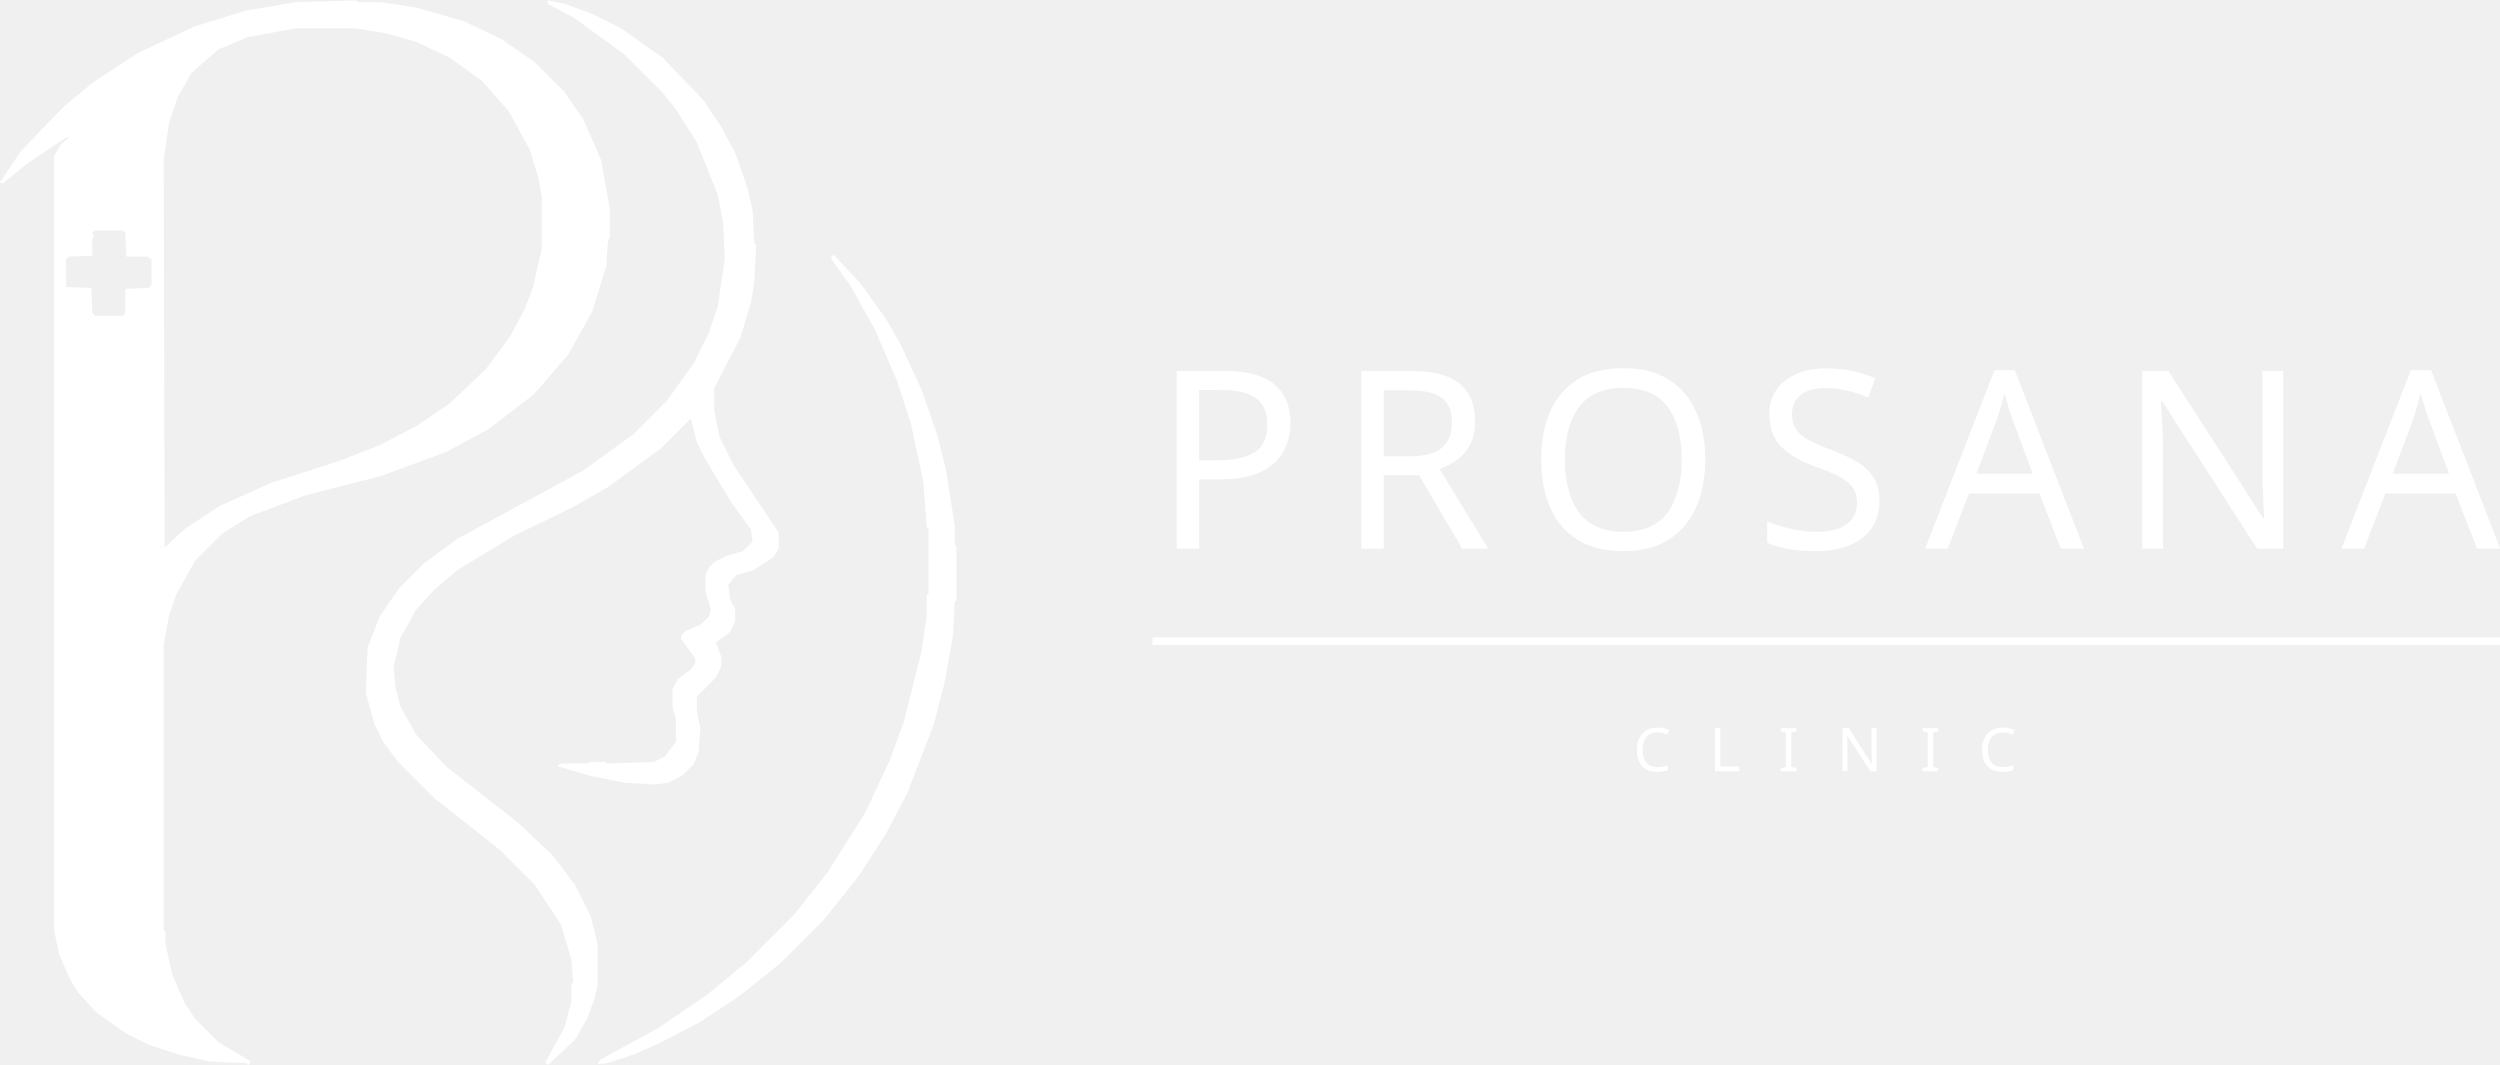
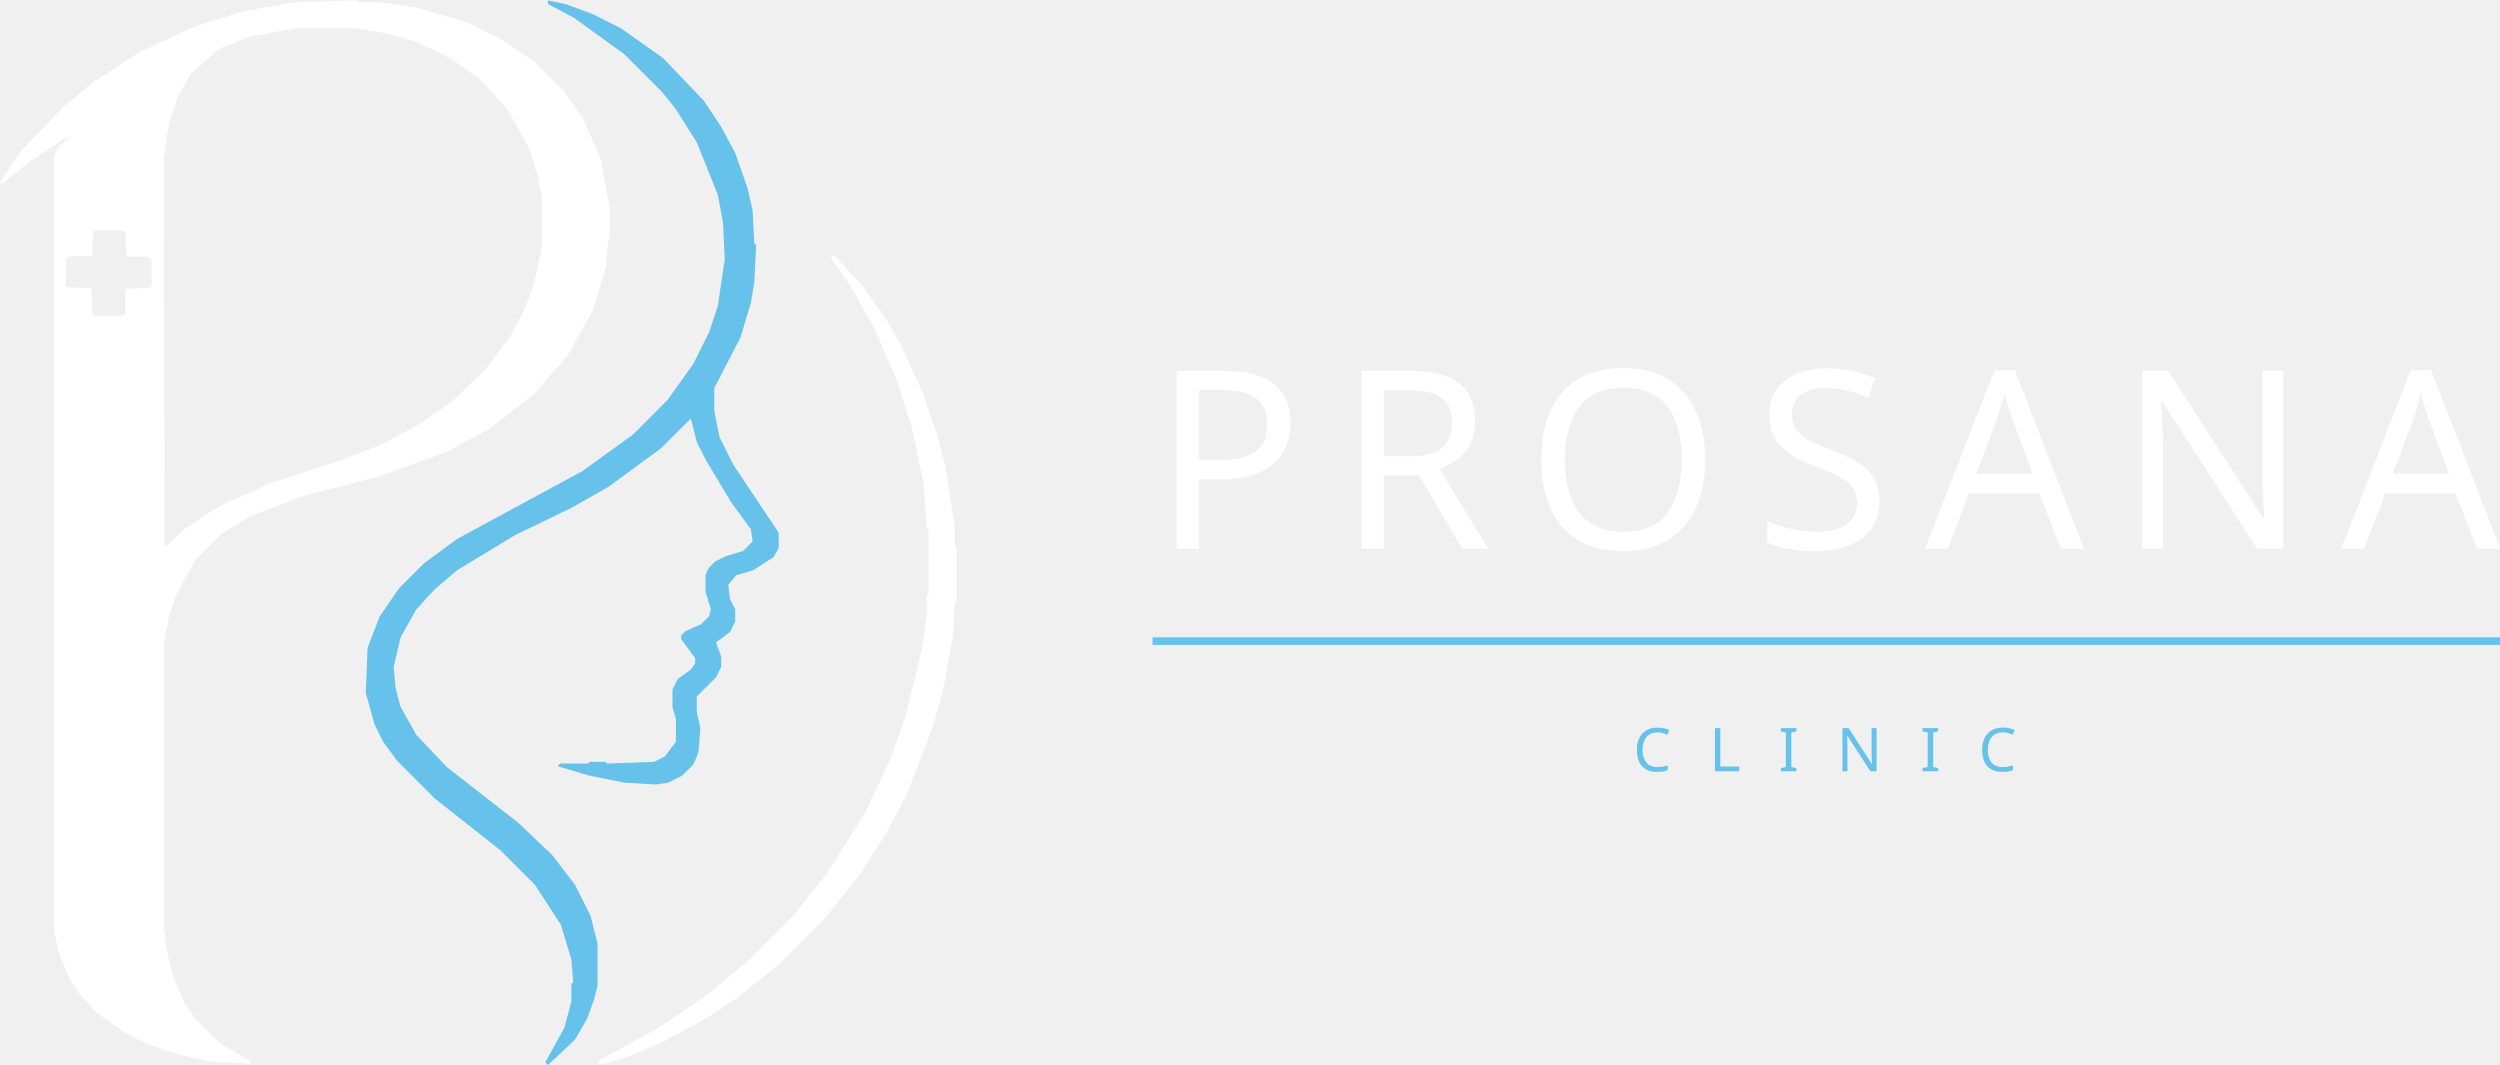
<svg xmlns="http://www.w3.org/2000/svg" viewBox="0 0 219.6 93.5" fill="none" role="img">
  <path fill="#FFFFFF" fill-rule="evenodd" d="M53.56 18.33L53.56 20.93L53.41 21.08L53.25 23.38L52.03 27.36L49.89 31.18L46.9 34.63L42.92 37.69L39.25 39.68L33.43 41.82L26.85 43.5L21.96 45.34L19.51 46.87L17.14 49.24L15.45 52.3L14.84 54.14L14.38 56.59L14.38 81.69L14.53 81.84L14.53 82.91L15.15 85.67L16.22 88.11L17.14 89.49L19.2 91.56L21.8 93.09L22.03 93.32L21.8 93.55L21.65 93.39L18.44 93.24L15.68 92.63L12.93 91.71L11.09 90.79L8.49 88.96L6.88 87.2L6.12 85.97L5.2 83.83L4.74 81.69L4.74 13.74L5.35 12.67L6.12 12.05L5.73 12.13L2.52 14.27L0.23 16.11L-0.01 16.03L1.83 13.28L5.58 9.38L8.18 7.23L12.16 4.63L17.06 2.34L21.5 0.96L25.94 0.19L31.29 0.04L31.44 0.19L33.43 0.19L36.49 0.65L40.78 1.88L43.99 3.41L46.9 5.4L49.58 8.07L51.26 10.52L52.79 14.04L53.56 18.33M14.38 14.04L14.46 48.1L16.29 46.41L19.35 44.42L23.79 42.43L29.92 40.44L33.43 39.07L36.65 37.38L39.56 35.39L42.69 32.41L44.84 29.5L46.06 27.2L46.82 25.22L47.59 21.85L47.59 17.26L47.28 15.57L46.52 13.12L44.68 9.76L42.31 7.08L39.56 5.09L36.65 3.71L34.05 2.95L31.29 2.49L25.94 2.49L21.8 3.25L19.2 4.33L16.83 6.39L15.61 8.53L14.84 10.83L14.38 14.04M5.81 22.77L5.81 25.22L8.03 25.29L8.11 27.51L8.34 27.74L10.78 27.74L11.01 27.51L11.01 25.37L13.08 25.29L13.31 25.06L13.31 22.77L12.93 22.54L11.09 22.54L11.01 20.47L10.78 20.24L8.34 20.24L8.11 20.47L8.26 20.78L8.11 20.93L8.11 22.46L6.04 22.54L5.81 22.77M84.01 48.02L84.01 52.76L83.86 52.91L83.71 55.82L82.94 60.11L82.02 63.63L79.73 69.6L77.89 73.12L75.44 76.94L72.38 80.77L68.48 84.67L64.81 87.58L61.59 89.72L57.77 91.71L55.63 92.63L53.33 93.39L52.49 93.47L52.72 93.09L57.77 90.33L62.05 87.43L65.57 84.52L69.78 80.31L72.69 76.64L76.06 71.28L78.2 66.69L79.42 63.32L80.95 57.2L81.41 53.99L81.41 52.3L81.56 52.15L81.56 46.49L81.41 46.33L81.11 42.36L80.04 37.31L78.81 33.48L76.82 28.89L74.68 25.06L73.15 22.92L72.99 22.61L73.23 22.38L75.6 24.91L77.89 28.12L79.12 30.27L80.95 34.24L82.33 38.22L83.1 41.28L83.86 46.18L83.86 47.86L84.01 48.02Z" />
-   <path fill="#FFFFFF" fill-rule="evenodd" d="M68.4 46.79L68.4 48.17L67.94 48.94L66.18 50.08L64.65 50.54L63.97 51.38L64.12 52.61L64.58 53.53L64.58 54.6L64.12 55.52L62.89 56.43L63.35 57.66L63.35 58.58L62.89 59.5L61.21 61.18L61.21 62.56L61.52 63.93L61.36 66.08L60.91 67.15L59.91 68.14L58.69 68.75L57.61 68.91L54.86 68.75L51.8 68.14L48.97 67.3L49.2 67.07L51.65 67.07L51.8 66.92L53.18 66.92L53.33 67.07L57.46 66.92L58.38 66.46L59.37 65.16L59.37 63.17L59.07 62.1L59.07 60.57L59.53 59.65L60.68 58.81L61.06 58.27L61.06 57.81L59.83 56.13L59.83 55.82L60.22 55.44L61.59 54.83L62.28 54.14L62.44 53.53L61.98 52L61.98 50.47L62.28 49.85L62.82 49.32L63.74 48.86L65.27 48.4L66.11 47.56L65.96 46.49L64.27 44.19L61.98 40.37L61.21 38.84L60.68 36.77L58.07 39.37L53.48 42.74L50.27 44.57L45.22 47.02L40.17 50.08L38.18 51.77L36.57 53.53L35.19 55.98L34.58 58.58L34.74 60.41L35.19 62.1L36.57 64.55L39.25 67.38L45.52 72.27L48.51 75.11L50.5 77.71L51.88 80.46L52.49 82.91L52.49 86.58L52.18 87.81L51.57 89.49L50.5 91.33L48.13 93.55L47.9 93.32L49.58 90.26L50.19 87.96L50.19 86.43L50.35 86.28L50.19 84.29L49.27 81.23L46.98 77.71L43.99 74.72L38.18 70.13L34.89 66.84L33.66 65.16L32.9 63.63L32.13 60.87L32.29 56.89L33.36 54.14L35.04 51.69L37.26 49.47L40.17 47.33L51.19 41.36L55.63 38.15L58.61 35.16L60.91 31.95L62.28 29.19L63.05 26.9L63.66 22.77L63.51 19.55L63.05 17.1L61.21 12.51L59.37 9.6L58.15 8.07L54.86 4.78L50.42 1.57L48.13 0.35L48.13 0.04L49.66 0.35L52.11 1.26L54.55 2.49L58.23 5.09L61.82 8.84L63.35 11.14L64.58 13.43L65.65 16.49L66.11 18.48L66.26 21.39L66.42 21.54L66.26 24.76L65.96 26.59L65.04 29.65L62.74 34.09L62.74 36.08L63.2 38.38L64.42 40.83L68.4 46.79Z" />
+   <path fill="#66C2EA" fill-rule="evenodd" d="M68.4 46.79L68.4 48.17L67.94 48.94L66.18 50.08L64.65 50.54L63.97 51.38L64.12 52.61L64.58 53.53L64.58 54.6L64.12 55.52L62.89 56.43L63.35 57.66L63.35 58.58L62.89 59.5L61.21 61.18L61.21 62.56L61.52 63.93L61.36 66.08L60.91 67.15L59.91 68.14L58.69 68.75L57.61 68.91L54.86 68.75L51.8 68.14L48.97 67.3L49.2 67.07L51.65 67.07L51.8 66.92L53.18 66.92L53.33 67.07L57.46 66.92L58.38 66.46L59.37 65.16L59.37 63.17L59.07 62.1L59.07 60.57L59.53 59.65L60.68 58.81L61.06 58.27L61.06 57.81L59.83 56.13L59.83 55.82L60.22 55.44L61.59 54.83L62.28 54.14L62.44 53.53L61.98 52L61.98 50.47L62.28 49.85L62.82 49.32L63.74 48.86L65.27 48.4L66.11 47.56L65.96 46.49L64.27 44.19L61.98 40.37L61.21 38.84L60.68 36.77L58.07 39.37L53.48 42.74L50.27 44.57L45.22 47.02L40.17 50.08L38.18 51.77L36.57 53.53L35.19 55.98L34.58 58.58L34.74 60.41L35.19 62.1L36.57 64.55L39.25 67.38L45.52 72.27L48.51 75.11L50.5 77.71L51.88 80.46L52.49 82.91L52.49 86.58L52.18 87.81L51.57 89.49L50.5 91.33L48.13 93.55L47.9 93.32L49.58 90.26L50.19 87.96L50.19 86.43L50.35 86.28L50.19 84.29L49.27 81.23L46.98 77.71L43.99 74.72L38.18 70.13L34.89 66.84L33.66 65.16L32.9 63.63L32.13 60.87L32.29 56.89L33.36 54.14L35.04 51.69L37.26 49.47L40.17 47.33L51.19 41.36L55.63 38.15L58.61 35.16L60.91 31.95L62.28 29.19L63.05 26.9L63.66 22.77L63.51 19.55L63.05 17.1L61.21 12.51L59.37 9.6L58.15 8.07L54.86 4.78L50.42 1.57L48.13 0.35L48.13 0.04L49.66 0.35L52.11 1.26L54.55 2.49L58.23 5.09L61.82 8.84L63.35 11.14L64.58 13.43L65.65 16.49L66.11 18.48L66.26 21.39L66.42 21.54L66.26 24.76L65.96 26.59L65.04 29.65L62.74 34.09L62.74 36.08L63.2 38.38L64.42 40.83L68.4 46.79Z" />
  <path fill="#FFFFFF" d="M107.5 32.58C109.54 32.58 111.02 32.98 111.96 33.78C112.89 34.58 113.36 35.71 113.36 37.17C113.36 38.03 113.16 38.84 112.78 39.59C112.39 40.34 111.74 40.95 110.83 41.41C109.92 41.88 108.68 42.11 107.12 42.11L105.33 42.11L105.33 48.2L103.36 48.2L103.36 32.58L107.5 32.58M107.32 34.26L105.33 34.26L105.33 40.43L106.91 40.43C108.39 40.43 109.5 40.19 110.23 39.71C110.96 39.23 111.32 38.41 111.32 37.26C111.32 36.25 111 35.5 110.36 35.01C109.72 34.51 108.71 34.26 107.32 34.26Z" />
  <path fill="#FFFFFF" d="M123.89 32.58C125.83 32.58 127.26 32.95 128.19 33.68C129.11 34.42 129.57 35.53 129.57 37.02C129.57 37.85 129.42 38.54 129.11 39.1C128.81 39.65 128.42 40.09 127.94 40.42C127.47 40.75 126.97 41.01 126.45 41.2L130.73 48.2L128.44 48.2L124.65 41.74L121.55 41.74L121.55 48.2L119.58 48.2L119.58 32.58L123.89 32.58M123.78 34.28L121.55 34.28L121.55 40.08L123.89 40.08C125.16 40.08 126.08 39.83 126.66 39.33C127.25 38.82 127.54 38.08 127.54 37.11C127.54 36.09 127.23 35.36 126.62 34.93C126.01 34.5 125.06 34.28 123.78 34.28Z" />
  <path fill="#FFFFFF" d="M149.79 40.36C149.79 41.98 149.52 43.39 148.97 44.6C148.43 45.8 147.62 46.74 146.56 47.41C145.49 48.08 144.17 48.41 142.6 48.41C140.98 48.41 139.63 48.08 138.56 47.41C137.49 46.74 136.69 45.8 136.17 44.59C135.64 43.38 135.38 41.96 135.38 40.34C135.38 38.74 135.64 37.34 136.17 36.14C136.69 34.95 137.49 34.01 138.56 33.34C139.63 32.67 140.99 32.34 142.62 32.34C144.18 32.34 145.49 32.67 146.56 33.33C147.62 34 148.43 34.93 148.97 36.13C149.52 37.34 149.79 38.75 149.79 40.36M137.46 40.36C137.46 42.33 137.87 43.88 138.7 45.01C139.53 46.14 140.83 46.71 142.6 46.71C144.38 46.71 145.67 46.14 146.49 45.01C147.31 43.88 147.72 42.33 147.72 40.36C147.72 38.4 147.31 36.85 146.49 35.74C145.67 34.62 144.38 34.07 142.62 34.07C140.85 34.07 139.55 34.62 138.71 35.74C137.88 36.85 137.46 38.4 137.46 40.36Z" />
  <path fill="#FFFFFF" d="M165.09 44.02C165.09 45.4 164.59 46.48 163.58 47.26C162.58 48.03 161.22 48.41 159.51 48.41C158.64 48.41 157.83 48.35 157.09 48.22C156.34 48.09 155.72 47.9 155.23 47.67L155.23 45.79C155.75 46.02 156.4 46.23 157.18 46.42C157.96 46.61 158.77 46.71 159.6 46.71C160.77 46.71 161.65 46.48 162.24 46.03C162.83 45.58 163.12 44.97 163.12 44.19C163.12 43.68 163.01 43.25 162.79 42.9C162.58 42.55 162.2 42.23 161.67 41.93C161.14 41.63 160.4 41.31 159.45 40.98C158.12 40.5 157.12 39.91 156.44 39.21C155.76 38.51 155.42 37.55 155.42 36.34C155.42 35.51 155.63 34.8 156.06 34.21C156.48 33.62 157.07 33.16 157.82 32.84C158.57 32.52 159.43 32.36 160.41 32.36C161.27 32.36 162.06 32.44 162.77 32.6C163.49 32.76 164.14 32.97 164.72 33.23L164.11 34.92C163.57 34.69 162.98 34.49 162.35 34.33C161.71 34.17 161.05 34.09 160.37 34.09C159.39 34.09 158.65 34.3 158.16 34.71C157.66 35.13 157.41 35.68 157.41 36.36C157.41 36.89 157.52 37.32 157.74 37.67C157.96 38.02 158.32 38.34 158.81 38.62C159.31 38.89 159.98 39.19 160.83 39.51C161.74 39.85 162.52 40.21 163.16 40.59C163.79 40.98 164.27 41.44 164.6 41.98C164.93 42.52 165.09 43.2 165.09 44.02Z" />
  <path fill="#FFFFFF" d="M181.02 48.2L179.14 43.36L172.95 43.36L171.09 48.2L169.1 48.2L175.2 32.51L176.98 32.51L183.06 48.2L181.02 48.2M176.8 36.89C176.76 36.77 176.68 36.56 176.58 36.25C176.48 35.95 176.38 35.63 176.29 35.3C176.19 34.97 176.12 34.72 176.06 34.55C175.96 35 175.84 35.44 175.71 35.87C175.58 36.3 175.47 36.64 175.38 36.89L173.61 41.61L178.55 41.61L176.8 36.89Z" />
  <path fill="#FFFFFF" d="M200.56 48.2L198.27 48.2L189.91 35.22L189.82 35.22C189.85 35.74 189.89 36.37 189.93 37.13C189.98 37.89 190 38.67 190 39.47L190 48.2L188.18 48.2L188.18 32.58L190.46 32.58L198.79 45.51L198.88 45.51C198.87 45.27 198.85 44.92 198.83 44.46C198.8 43.99 198.78 43.48 198.76 42.92C198.74 42.37 198.73 41.86 198.73 41.39L198.73 32.58L200.56 32.58L200.56 48.2Z" />
  <path fill="#FFFFFF" d="M217.59 48.2L215.71 43.36L209.52 43.36L207.66 48.2L205.67 48.2L211.77 32.51L213.54 32.51L219.62 48.2L217.59 48.2M213.37 36.89C213.32 36.77 213.25 36.56 213.15 36.25C213.05 35.95 212.95 35.63 212.85 35.3C212.76 34.97 212.68 34.72 212.62 34.55C212.52 35 212.41 35.44 212.27 35.87C212.14 36.3 212.03 36.64 211.95 36.89L210.17 41.61L215.12 41.61L213.37 36.89Z" />
-   <path fill="#FFFFFF" d="M101.24 55.98H219.65V56.65H101.24ZZ" />
-   <path fill="#FFFFFF" d="M145.59 64.33C145.19 64.33 144.87 64.47 144.63 64.74C144.4 65.01 144.28 65.38 144.28 65.86C144.28 66.33 144.39 66.7 144.61 66.97C144.83 67.25 145.15 67.38 145.59 67.38C145.76 67.38 145.91 67.37 146.06 67.34C146.21 67.31 146.35 67.28 146.5 67.24L146.5 67.65C146.35 67.7 146.21 67.74 146.06 67.77C145.91 67.79 145.73 67.8 145.52 67.8C145.14 67.8 144.81 67.72 144.56 67.56C144.3 67.4 144.1 67.18 143.97 66.89C143.85 66.59 143.78 66.25 143.78 65.85C143.78 65.47 143.85 65.13 143.99 64.84C144.13 64.55 144.34 64.32 144.61 64.16C144.88 63.99 145.21 63.91 145.6 63.91C146 63.91 146.35 63.98 146.64 64.13L146.45 64.54C146.34 64.48 146.21 64.44 146.06 64.39C145.92 64.35 145.76 64.33 145.59 64.33Z" />
-   <path fill="#FFFFFF" d="M150.64 67.75L150.64 63.96L151.11 63.96L151.11 67.33L152.77 67.33L152.77 67.75L150.64 67.75Z" />
-   <path fill="#FFFFFF" d="M157.8 67.75L156.43 67.75L156.43 67.47L156.87 67.37L156.87 64.35L156.43 64.24L156.43 63.96L157.8 63.96L157.8 64.24L157.35 64.35L157.35 67.37L157.8 67.47L157.8 67.75Z" />
-   <path fill="#FFFFFF" d="M164.84 67.75L164.29 67.75L162.26 64.61L162.24 64.61C162.25 64.73 162.26 64.88 162.27 65.07C162.28 65.25 162.28 65.44 162.28 65.63L162.28 67.75L161.84 67.75L161.84 63.96L162.39 63.96L164.41 67.1L164.44 67.1C164.43 67.04 164.43 66.96 164.42 66.84C164.42 66.73 164.41 66.61 164.41 66.47C164.4 66.34 164.4 66.21 164.4 66.1L164.4 63.96L164.84 63.96L164.84 67.75Z" />
-   <path fill="#FFFFFF" d="M170.25 67.75L168.88 67.75L168.88 67.47L169.33 67.37L169.33 64.35L168.88 64.24L168.88 63.96L170.25 63.96L170.25 64.24L169.81 64.35L169.81 67.37L170.25 67.47L170.25 67.75Z" />
-   <path fill="#FFFFFF" d="M175.92 64.33C175.51 64.33 175.19 64.47 174.96 64.74C174.73 65.01 174.61 65.38 174.61 65.86C174.61 66.33 174.72 66.7 174.94 66.97C175.15 67.25 175.48 67.38 175.92 67.38C176.08 67.38 176.24 67.37 176.39 67.34C176.54 67.31 176.68 67.28 176.82 67.24L176.82 67.65C176.68 67.7 176.54 67.74 176.38 67.77C176.23 67.79 176.06 67.8 175.85 67.8C175.46 67.8 175.14 67.72 174.88 67.56C174.62 67.4 174.43 67.18 174.3 66.89C174.17 66.59 174.11 66.25 174.11 65.85C174.11 65.47 174.18 65.13 174.32 64.84C174.46 64.55 174.66 64.32 174.93 64.16C175.21 63.99 175.54 63.91 175.93 63.91C176.33 63.91 176.67 63.98 176.97 64.13L176.78 64.54C176.66 64.48 176.53 64.44 176.39 64.39C176.25 64.35 176.09 64.33 175.92 64.33Z" />
+   <path fill="#66C2EA" d="M101.24 55.98H219.65V56.65H101.24ZZ" />
+   <path fill="#66C2EA" d="M145.59 64.33C145.19 64.33 144.87 64.47 144.63 64.74C144.4 65.01 144.28 65.38 144.28 65.86C144.28 66.33 144.39 66.7 144.61 66.97C144.83 67.25 145.15 67.38 145.59 67.38C145.76 67.38 145.91 67.37 146.06 67.34C146.21 67.31 146.35 67.28 146.5 67.24L146.5 67.65C146.35 67.7 146.21 67.74 146.06 67.77C145.91 67.79 145.73 67.8 145.52 67.8C145.14 67.8 144.81 67.72 144.56 67.56C144.3 67.4 144.1 67.18 143.97 66.89C143.85 66.59 143.78 66.25 143.78 65.85C143.78 65.47 143.85 65.13 143.99 64.84C144.13 64.55 144.34 64.32 144.61 64.16C144.88 63.99 145.21 63.91 145.6 63.91C146 63.91 146.35 63.98 146.64 64.13L146.45 64.54C146.34 64.48 146.21 64.44 146.06 64.39C145.92 64.35 145.76 64.33 145.59 64.33Z" />
+   <path fill="#66C2EA" d="M150.64 67.75L150.64 63.96L151.11 63.96L151.11 67.33L152.77 67.33L152.77 67.75L150.64 67.75Z" />
+   <path fill="#66C2EA" d="M157.8 67.75L156.43 67.75L156.43 67.47L156.87 67.37L156.87 64.35L156.43 64.24L156.43 63.96L157.8 63.96L157.8 64.24L157.35 64.35L157.35 67.37L157.8 67.47L157.8 67.75Z" />
+   <path fill="#66C2EA" d="M164.84 67.75L164.29 67.75L162.26 64.61L162.24 64.61C162.25 64.73 162.26 64.88 162.27 65.07C162.28 65.25 162.28 65.44 162.28 65.63L162.28 67.75L161.84 67.75L161.84 63.96L162.39 63.96L164.41 67.1L164.44 67.1C164.43 67.04 164.43 66.96 164.42 66.84C164.42 66.73 164.41 66.61 164.41 66.47C164.4 66.34 164.4 66.21 164.4 66.1L164.4 63.96L164.84 63.96L164.84 67.75Z" />
+   <path fill="#66C2EA" d="M170.25 67.75L168.88 67.75L168.88 67.47L169.33 67.37L169.33 64.35L168.88 64.24L168.88 63.96L170.25 63.96L170.25 64.24L169.81 64.35L169.81 67.37L170.25 67.47L170.25 67.75Z" />
+   <path fill="#66C2EA" d="M175.92 64.33C175.51 64.33 175.19 64.47 174.96 64.74C174.73 65.01 174.61 65.38 174.61 65.86C174.61 66.33 174.72 66.7 174.94 66.97C175.15 67.25 175.48 67.38 175.92 67.38C176.08 67.38 176.24 67.37 176.39 67.34C176.54 67.31 176.68 67.28 176.82 67.24L176.82 67.65C176.68 67.7 176.54 67.74 176.38 67.77C176.23 67.79 176.06 67.8 175.85 67.8C175.46 67.8 175.14 67.72 174.88 67.56C174.62 67.4 174.43 67.18 174.3 66.89C174.17 66.59 174.11 66.25 174.11 65.85C174.11 65.47 174.18 65.13 174.32 64.84C174.46 64.55 174.66 64.32 174.93 64.16C175.21 63.99 175.54 63.91 175.93 63.91C176.33 63.91 176.67 63.98 176.97 64.13L176.78 64.54C176.66 64.48 176.53 64.44 176.39 64.39C176.25 64.35 176.09 64.33 175.92 64.33Z" />
</svg>
